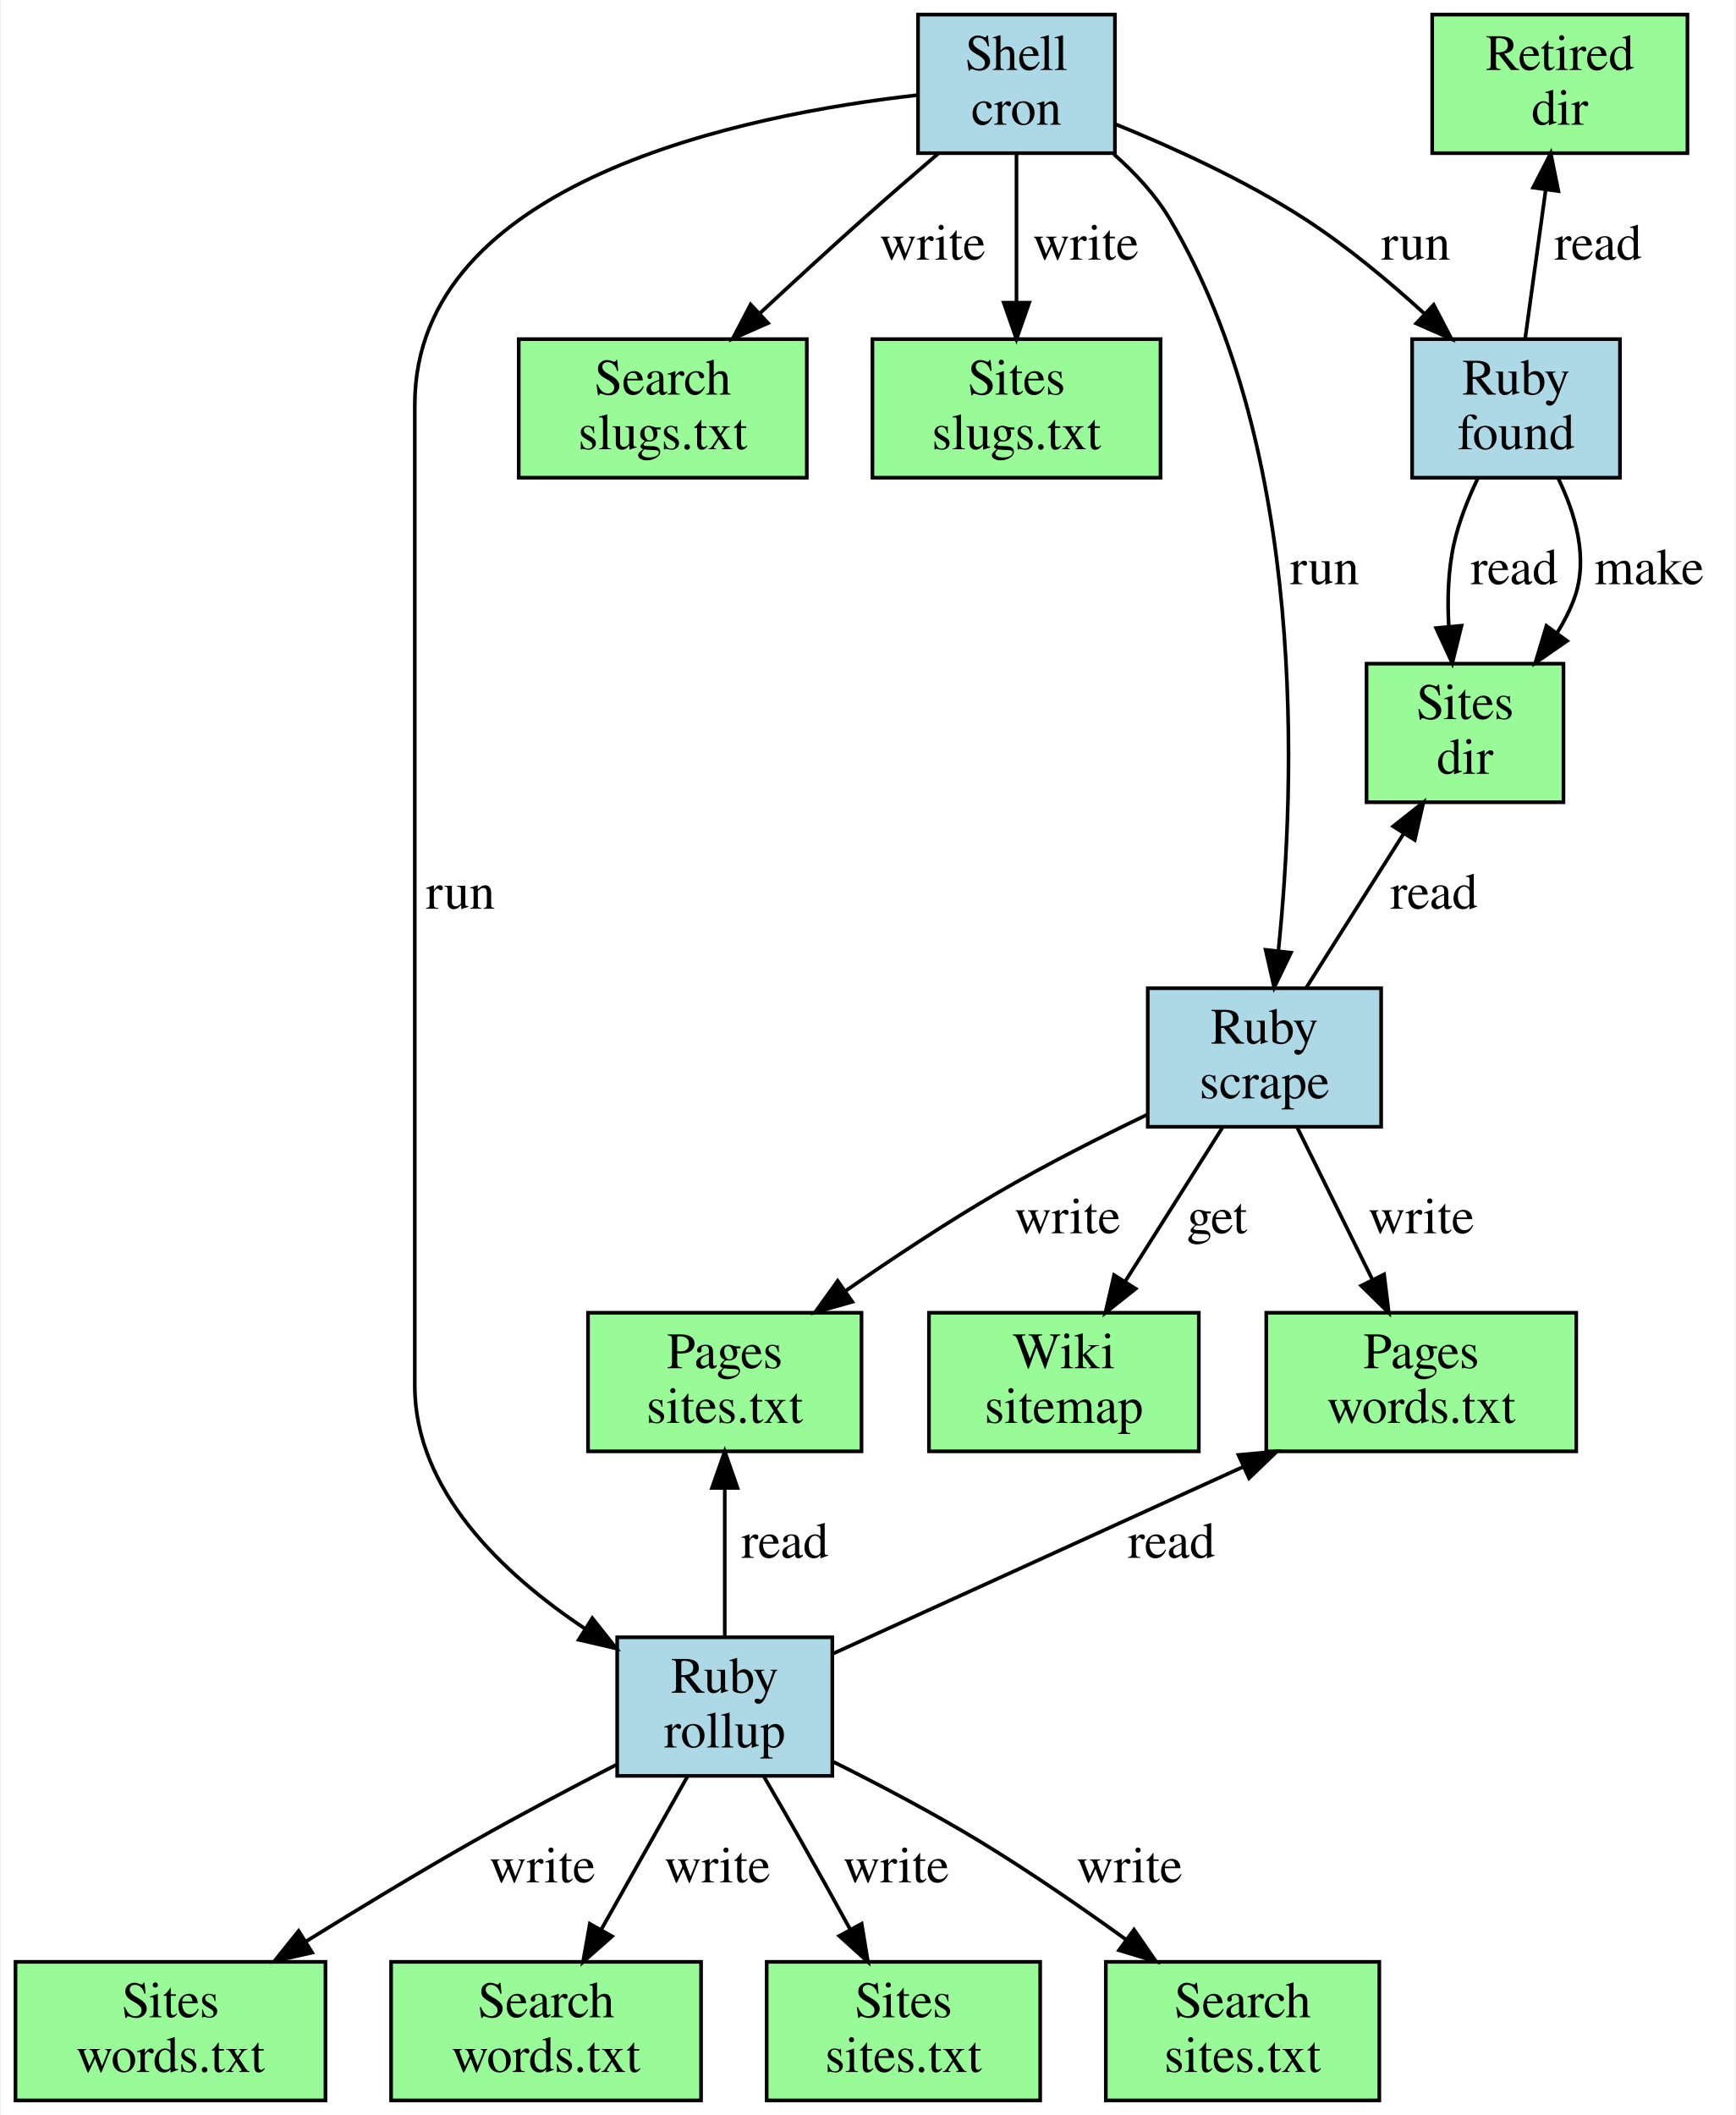
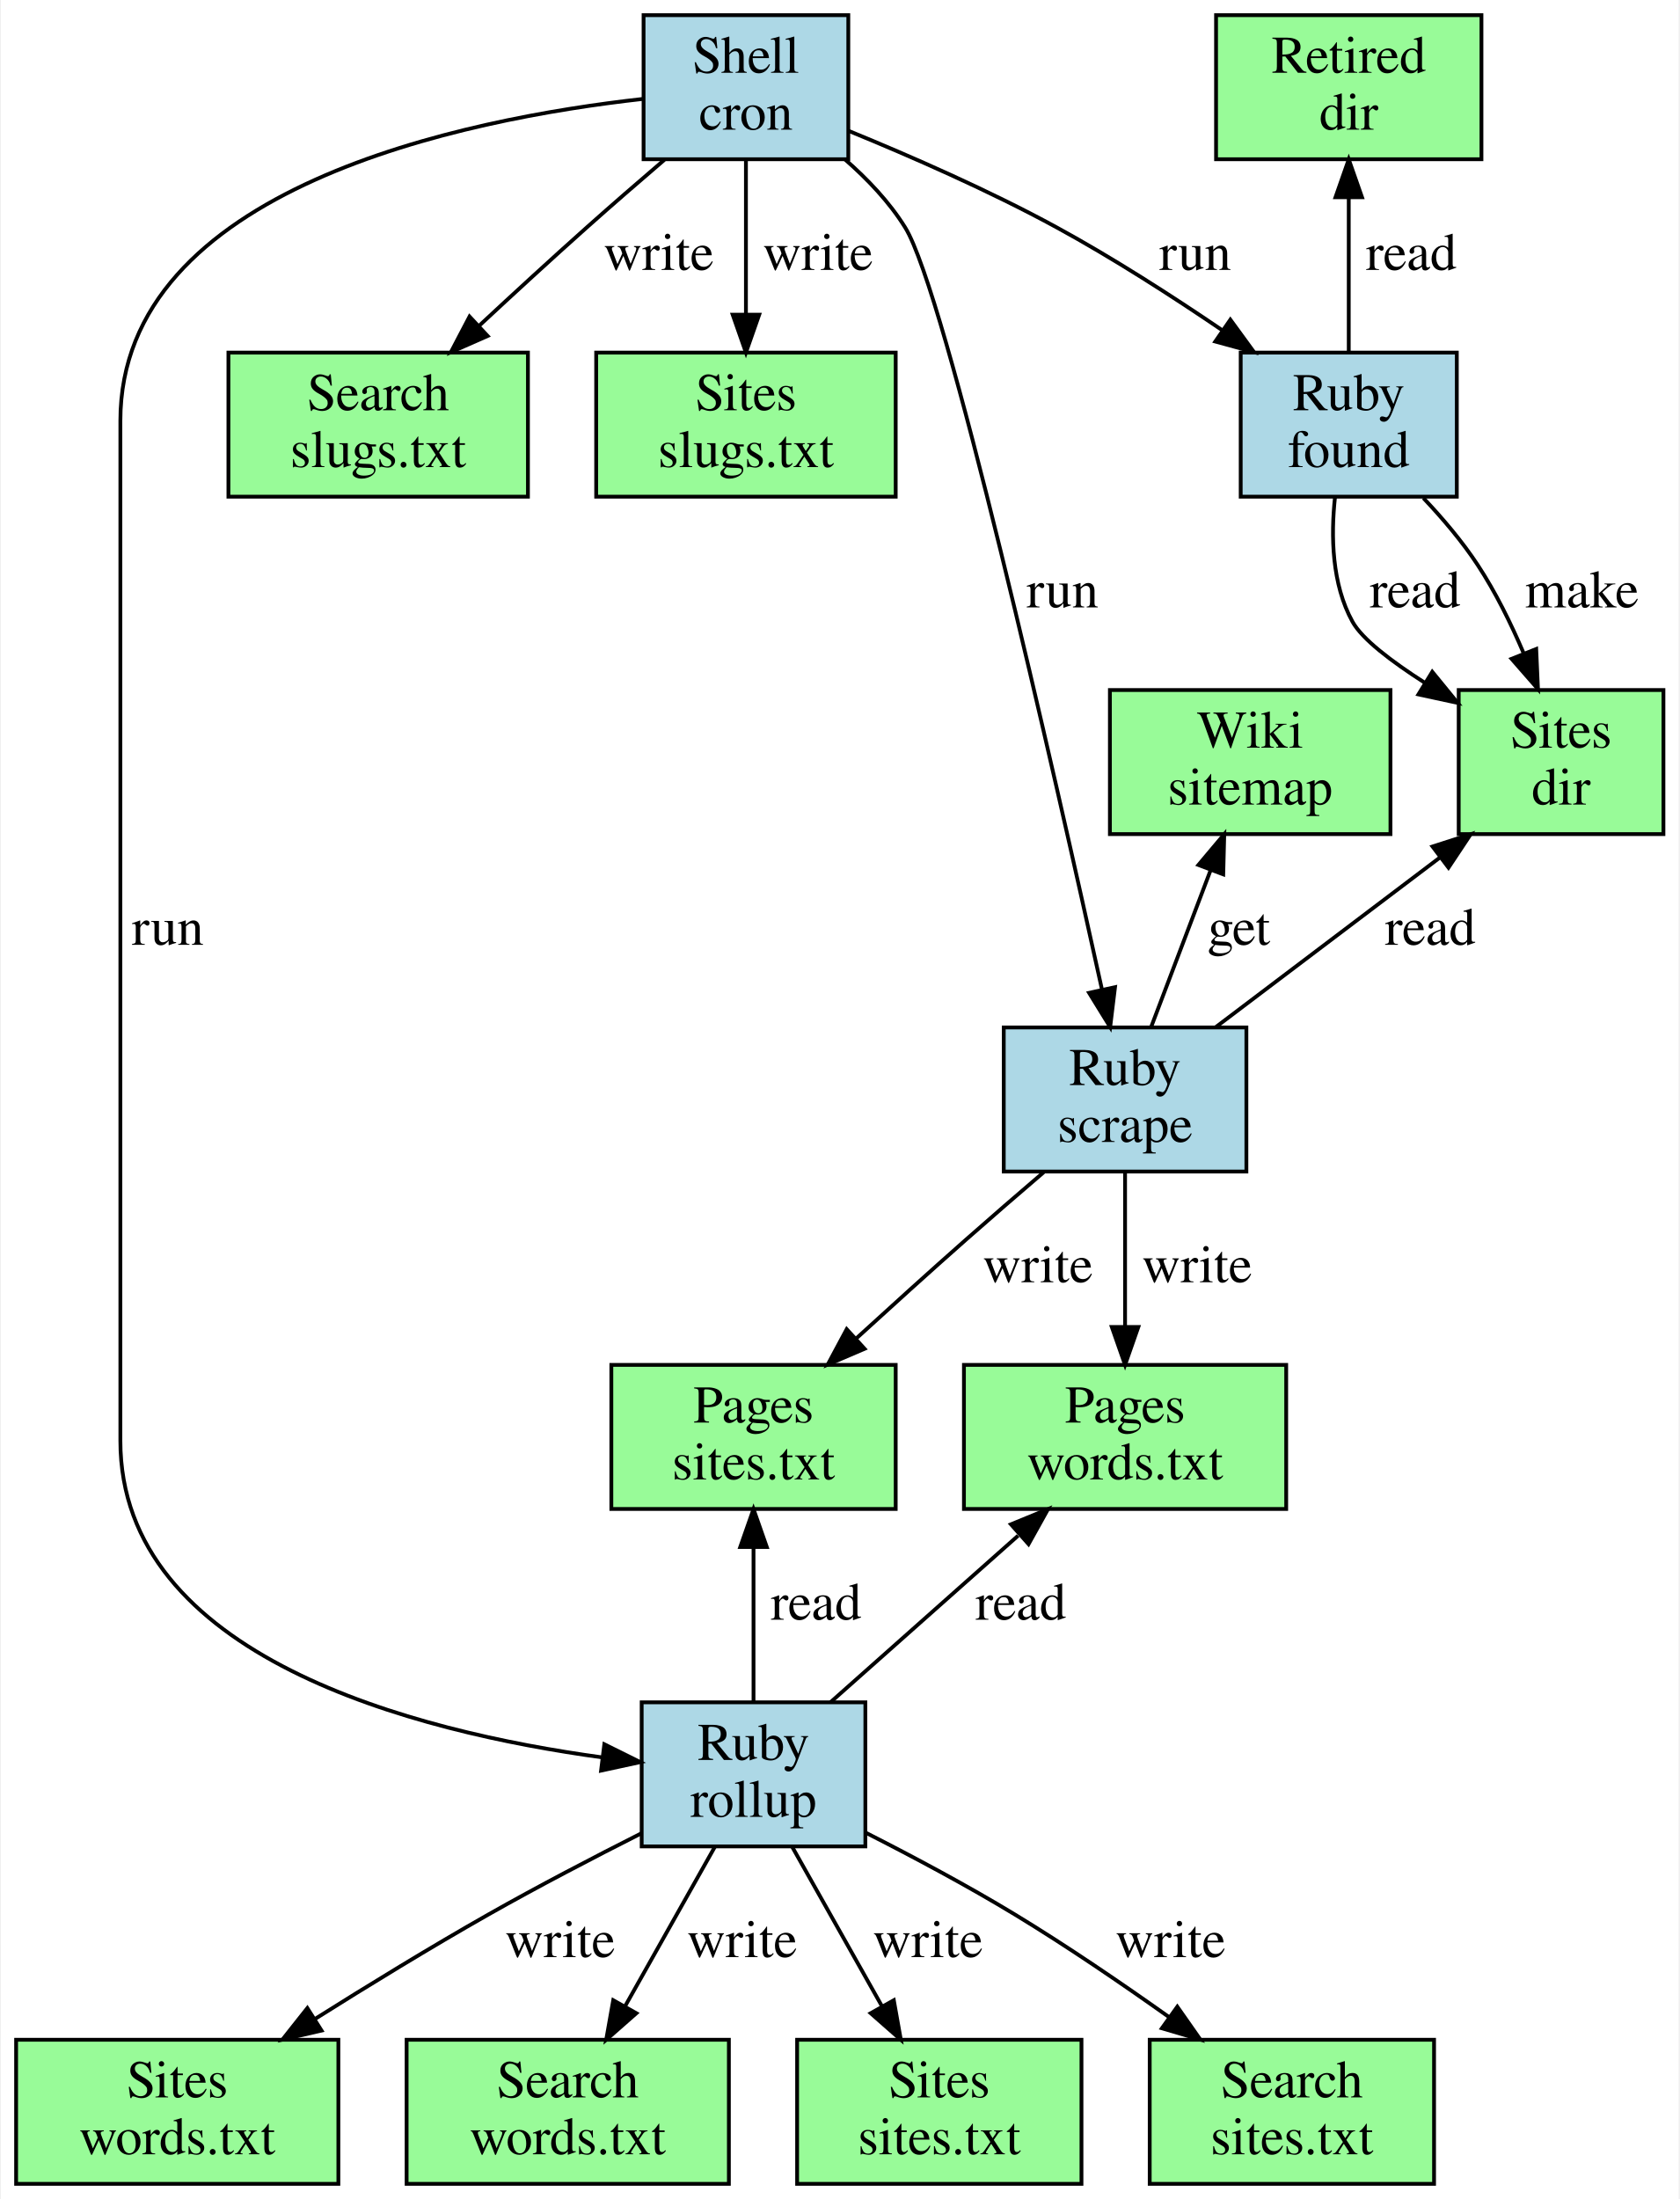
- <svg xmlns="http://www.w3.org/2000/svg" xmlns:xlink="http://www.w3.org/1999/xlink" width="476pt" height="580pt" viewBox="0.00 0.00 475.50 580.00">
+ <svg xmlns="http://www.w3.org/2000/svg" xmlns:xlink="http://www.w3.org/1999/xlink" width="443pt" height="580pt" viewBox="0.00 0.00 442.50 580.00">
  <g id="graph0" class="graph" transform="scale(1 1) rotate(0) translate(4 576)">
-     <polygon fill="white" stroke="transparent" points="-4,4 -4,-576 471.5,-576 471.5,4 -4,4" />
+     <polygon fill="white" stroke="transparent" points="-4,4 -4,-576 438.5,-576 438.5,4 -4,4" />
    <g id="node1" class="node">
-       <polygon fill="lightblue" stroke="black" points="301.5,-572 247.5,-572 247.5,-534 301.5,-534 301.5,-572" />
-       <text text-anchor="middle" x="274.5" y="-556.8" font-family="Times,serif" font-size="14.00">Shell</text>
-       <text text-anchor="middle" x="274.5" y="-541.8" font-family="Times,serif" font-size="14.00">cron</text>
+       <polygon fill="lightblue" stroke="black" points="219.5,-572 165.5,-572 165.5,-534 219.5,-534 219.5,-572" />
+       <text text-anchor="middle" x="192.5" y="-556.8" font-family="Times,serif" font-size="14.00">Shell</text>
+       <text text-anchor="middle" x="192.5" y="-541.8" font-family="Times,serif" font-size="14.00">cron</text>
    </g>
    <g id="node2" class="node">
-       <polygon fill="lightblue" stroke="black" points="374.5,-305 310.5,-305 310.5,-267 374.5,-267 374.5,-305" />
-       <text text-anchor="middle" x="342.5" y="-289.8" font-family="Times,serif" font-size="14.00">Ruby</text>
-       <text text-anchor="middle" x="342.5" y="-274.8" font-family="Times,serif" font-size="14.00">scrape</text>
+       <polygon fill="lightblue" stroke="black" points="324.5,-305 260.5,-305 260.5,-267 324.5,-267 324.5,-305" />
+       <text text-anchor="middle" x="292.5" y="-289.8" font-family="Times,serif" font-size="14.00">Ruby</text>
+       <text text-anchor="middle" x="292.5" y="-274.8" font-family="Times,serif" font-size="14.00">scrape</text>
    </g>
    <g id="edge1" class="edge">
      <g id="a_edge1">
        <a xlink:href="https://github.com/WardCunningham/search/blob/master/cron.sh#L7" xlink:title="run">
-           <path fill="none" stroke="black" d="M301.2,-533.72C307.01,-528.6 312.58,-522.61 316.5,-516 354.31,-452.29 351.03,-360.94 346.32,-315.27" />
-           <polygon fill="black" stroke="black" points="349.78,-314.74 345.17,-305.2 342.82,-315.53 349.78,-314.74" />
+           <path fill="none" stroke="black" d="M218.58,-533.99C224.55,-528.79 230.35,-522.69 234.5,-516 245.16,-498.81 273.82,-372.19 286.42,-314.95" />
+           <polygon fill="black" stroke="black" points="289.85,-315.63 288.57,-305.11 283.01,-314.13 289.85,-315.63" />
        </a>
      </g>
      <g id="a_edge1-label">
        <a xlink:href="https://github.com/WardCunningham/search/blob/master/cron.sh#L7" xlink:title="run">
-           <text text-anchor="middle" x="359" y="-415.8" font-family="Times,serif" font-size="14.00">run</text>
+           <text text-anchor="middle" x="276" y="-415.8" font-family="Times,serif" font-size="14.00">run</text>
        </a>
      </g>
    </g>
    <g id="node3" class="node">
      <polygon fill="lightblue" stroke="black" points="224,-127 165,-127 165,-89 224,-89 224,-127" />
      <text text-anchor="middle" x="194.5" y="-111.8" font-family="Times,serif" font-size="14.00">Ruby</text>
      <text text-anchor="middle" x="194.5" y="-96.8" font-family="Times,serif" font-size="14.00">rollup</text>
    </g>
    <g id="edge2" class="edge">
      <g id="a_edge2">
        <a xlink:href="https://github.com/WardCunningham/search/blob/master/cron.sh#L18" xlink:title="run">
-           <path fill="none" stroke="black" d="M247.25,-549.9C200.39,-544.65 109.5,-526.53 109.5,-465 109.5,-465 109.5,-465 109.5,-196 109.5,-167.16 133.69,-144.34 156.25,-129.31" />
-           <polygon fill="black" stroke="black" points="158.18,-132.24 164.77,-123.94 154.45,-126.32 158.18,-132.24" />
+           <path fill="none" stroke="black" d="M165.25,-549.9C118.39,-544.65 27.5,-526.53 27.5,-465 27.5,-465 27.5,-465 27.5,-196 27.5,-138.93 105.17,-119.24 154.57,-112.48" />
+           <polygon fill="black" stroke="black" points="155.15,-115.94 164.64,-111.23 154.29,-108.99 155.15,-115.94" />
        </a>
      </g>
      <g id="a_edge2-label">
        <a xlink:href="https://github.com/WardCunningham/search/blob/master/cron.sh#L18" xlink:title="run">
-           <text text-anchor="middle" x="122" y="-326.8" font-family="Times,serif" font-size="14.00">run</text>
+           <text text-anchor="middle" x="40" y="-326.8" font-family="Times,serif" font-size="14.00">run</text>
        </a>
      </g>
    </g>
    <g id="node4" class="node">
-       <polygon fill="palegreen" stroke="black" points="217,-483 138,-483 138,-445 217,-445 217,-483" />
-       <text text-anchor="middle" x="177.5" y="-467.8" font-family="Times,serif" font-size="14.00">Search</text>
-       <text text-anchor="middle" x="177.5" y="-452.8" font-family="Times,serif" font-size="14.00">slugs.txt</text>
+       <polygon fill="palegreen" stroke="black" points="135,-483 56,-483 56,-445 135,-445 135,-483" />
+       <text text-anchor="middle" x="95.5" y="-467.8" font-family="Times,serif" font-size="14.00">Search</text>
+       <text text-anchor="middle" x="95.5" y="-452.8" font-family="Times,serif" font-size="14.00">slugs.txt</text>
    </g>
    <g id="edge3" class="edge">
      <g id="a_edge3">
        <a xlink:href="https://github.com/WardCunningham/search/blob/master/cron.sh#L21" xlink:title="write">
-           <path fill="none" stroke="black" d="M252.99,-533.85C246.37,-528.18 239.09,-521.88 232.5,-516 223.18,-507.69 213.12,-498.45 204.19,-490.14" />
-           <polygon fill="black" stroke="black" points="206.37,-487.39 196.68,-483.12 201.6,-492.51 206.37,-487.39" />
+           <path fill="none" stroke="black" d="M170.99,-533.85C164.37,-528.18 157.09,-521.88 150.5,-516 141.18,-507.69 131.12,-498.45 122.19,-490.14" />
+           <polygon fill="black" stroke="black" points="124.37,-487.39 114.68,-483.12 119.6,-492.51 124.37,-487.39" />
        </a>
      </g>
      <g id="a_edge3-label">
        <a xlink:href="https://github.com/WardCunningham/search/blob/master/cron.sh#L21" xlink:title="write">
-           <text text-anchor="middle" x="251.5" y="-504.8" font-family="Times,serif" font-size="14.00">write</text>
+           <text text-anchor="middle" x="169.5" y="-504.8" font-family="Times,serif" font-size="14.00">write</text>
        </a>
      </g>
    </g>
    <g id="node5" class="node">
-       <polygon fill="palegreen" stroke="black" points="314,-483 235,-483 235,-445 314,-445 314,-483" />
-       <text text-anchor="middle" x="274.5" y="-467.8" font-family="Times,serif" font-size="14.00">Sites</text>
-       <text text-anchor="middle" x="274.5" y="-452.8" font-family="Times,serif" font-size="14.00">slugs.txt</text>
+       <polygon fill="palegreen" stroke="black" points="232,-483 153,-483 153,-445 232,-445 232,-483" />
+       <text text-anchor="middle" x="192.5" y="-467.8" font-family="Times,serif" font-size="14.00">Sites</text>
+       <text text-anchor="middle" x="192.5" y="-452.8" font-family="Times,serif" font-size="14.00">slugs.txt</text>
    </g>
    <g id="edge4" class="edge">
      <g id="a_edge4">
        <a xlink:href="https://github.com/WardCunningham/search/blob/master/cron.sh#L21" xlink:title="write">
-           <path fill="none" stroke="black" d="M274.5,-533.97C274.5,-522.19 274.5,-506.56 274.5,-493.16" />
-           <polygon fill="black" stroke="black" points="278,-493 274.5,-483 271,-493 278,-493" />
+           <path fill="none" stroke="black" d="M192.5,-533.97C192.5,-522.19 192.5,-506.56 192.5,-493.16" />
+           <polygon fill="black" stroke="black" points="196,-493 192.5,-483 189,-493 196,-493" />
        </a>
      </g>
      <g id="a_edge4-label">
        <a xlink:href="https://github.com/WardCunningham/search/blob/master/cron.sh#L21" xlink:title="write">
-           <text text-anchor="middle" x="293.5" y="-504.8" font-family="Times,serif" font-size="14.00">write</text>
+           <text text-anchor="middle" x="211.5" y="-504.8" font-family="Times,serif" font-size="14.00">write</text>
        </a>
      </g>
    </g>
    <g id="node6" class="node">
-       <polygon fill="lightblue" stroke="black" points="440,-483 383,-483 383,-445 440,-445 440,-483" />
-       <text text-anchor="middle" x="411.5" y="-467.8" font-family="Times,serif" font-size="14.00">Ruby</text>
-       <text text-anchor="middle" x="411.5" y="-452.8" font-family="Times,serif" font-size="14.00">found</text>
+       <polygon fill="lightblue" stroke="black" points="380,-483 323,-483 323,-445 380,-445 380,-483" />
+       <text text-anchor="middle" x="351.5" y="-467.8" font-family="Times,serif" font-size="14.00">Ruby</text>
+       <text text-anchor="middle" x="351.5" y="-452.8" font-family="Times,serif" font-size="14.00">found</text>
    </g>
    <g id="edge5" class="edge">
      <g id="a_edge5">
        <a xlink:href="https://github.com/WardCunningham/search/blob/master/cron.sh#L39" xlink:title="run">
-           <path fill="none" stroke="black" d="M301.85,-541.86C317.55,-535.48 337.3,-526.48 353.5,-516 365.05,-508.53 376.65,-498.85 386.42,-489.94" />
-           <polygon fill="black" stroke="black" points="388.91,-492.41 393.81,-483.02 384.12,-487.3 388.91,-492.41" />
+           <path fill="none" stroke="black" d="M219.64,-541.46C235.89,-534.81 256.76,-525.68 274.5,-516 289.28,-507.94 304.89,-497.91 318.16,-488.88" />
+           <polygon fill="black" stroke="black" points="320.27,-491.69 326.51,-483.13 316.29,-485.92 320.27,-491.69" />
        </a>
      </g>
      <g id="a_edge5-label">
        <a xlink:href="https://github.com/WardCunningham/search/blob/master/cron.sh#L39" xlink:title="run">
-           <text text-anchor="middle" x="384" y="-504.8" font-family="Times,serif" font-size="14.00">run</text>
+           <text text-anchor="middle" x="311" y="-504.8" font-family="Times,serif" font-size="14.00">run</text>
        </a>
      </g>
    </g>
    <g id="node9" class="node">
-       <polygon fill="palegreen" stroke="black" points="428,-216 343,-216 343,-178 428,-178 428,-216" />
-       <text text-anchor="middle" x="385.5" y="-200.8" font-family="Times,serif" font-size="14.00">Pages</text>
-       <text text-anchor="middle" x="385.5" y="-185.8" font-family="Times,serif" font-size="14.00">words.txt</text>
+       <polygon fill="palegreen" stroke="black" points="335,-216 250,-216 250,-178 335,-178 335,-216" />
+       <text text-anchor="middle" x="292.5" y="-200.8" font-family="Times,serif" font-size="14.00">Pages</text>
+       <text text-anchor="middle" x="292.5" y="-185.8" font-family="Times,serif" font-size="14.00">words.txt</text>
    </g>
    <g id="edge17" class="edge">
      <g id="a_edge17">
        <a xlink:href="https://github.com/WardCunningham/search/blob/master/scrape.rb#L38" xlink:title="write">
-           <path fill="none" stroke="black" d="M351.41,-266.97C357.41,-254.84 365.42,-238.63 372.17,-224.97" />
-           <polygon fill="black" stroke="black" points="375.31,-226.52 376.6,-216 369.03,-223.42 375.31,-226.52" />
+           <path fill="none" stroke="black" d="M292.5,-266.97C292.5,-255.19 292.5,-239.56 292.5,-226.16" />
+           <polygon fill="black" stroke="black" points="296,-226 292.5,-216 289,-226 296,-226" />
        </a>
      </g>
      <g id="a_edge17-label">
        <a xlink:href="https://github.com/WardCunningham/search/blob/master/scrape.rb#L38" xlink:title="write">
-           <text text-anchor="middle" x="385.5" y="-237.8" font-family="Times,serif" font-size="14.00">write</text>
+           <text text-anchor="middle" x="311.5" y="-237.8" font-family="Times,serif" font-size="14.00">write</text>
        </a>
      </g>
    </g>
    <g id="node10" class="node">
      <polygon fill="palegreen" stroke="black" points="232,-216 157,-216 157,-178 232,-178 232,-216" />
      <text text-anchor="middle" x="194.5" y="-200.8" font-family="Times,serif" font-size="14.00">Pages</text>
      <text text-anchor="middle" x="194.5" y="-185.8" font-family="Times,serif" font-size="14.00">sites.txt</text>
    </g>
    <g id="edge18" class="edge">
      <g id="a_edge18">
        <a xlink:href="https://github.com/WardCunningham/search/blob/master/scrape.rb#L38" xlink:title="write">
-           <path fill="none" stroke="black" d="M310.37,-270.35C297.46,-264.15 282.56,-256.61 269.5,-249 255.46,-240.82 240.56,-230.95 227.76,-222.08" />
-           <polygon fill="black" stroke="black" points="229.48,-219 219.28,-216.13 225.46,-224.74 229.48,-219" />
+           <path fill="none" stroke="black" d="M271.03,-266.81C264.41,-261.15 257.12,-254.85 250.5,-249 240.95,-240.57 230.61,-231.21 221.45,-222.84" />
+           <polygon fill="black" stroke="black" points="223.8,-220.25 214.07,-216.08 219.08,-225.42 223.8,-220.25" />
        </a>
      </g>
      <g id="a_edge18-label">
        <a xlink:href="https://github.com/WardCunningham/search/blob/master/scrape.rb#L38" xlink:title="write">
-           <text text-anchor="middle" x="288.5" y="-237.8" font-family="Times,serif" font-size="14.00">write</text>
-         </a>
-       </g>
-     </g>
-     <g id="node15" class="node">
-       <polygon fill="palegreen" stroke="black" points="324.5,-216 250.5,-216 250.5,-178 324.5,-178 324.5,-216" />
-       <text text-anchor="middle" x="287.5" y="-200.8" font-family="Times,serif" font-size="14.00">Wiki</text>
-       <text text-anchor="middle" x="287.5" y="-185.8" font-family="Times,serif" font-size="14.00">sitemap</text>
-     </g>
-     <g id="edge16" class="edge">
-       <g id="a_edge16">
-         <a xlink:href="https://github.com/WardCunningham/search/blob/master/scrape.rb#L13" xlink:title="get">
-           <path fill="none" stroke="black" d="M331.1,-266.97C323.36,-254.73 312.99,-238.32 304.3,-224.58" />
-           <polygon fill="black" stroke="black" points="307.18,-222.59 298.88,-216 301.27,-226.33 307.18,-222.59" />
-         </a>
-       </g>
-       <g id="a_edge16-label">
-         <a xlink:href="https://github.com/WardCunningham/search/blob/master/scrape.rb#L13" xlink:title="get">
-           <text text-anchor="middle" x="329.5" y="-237.8" font-family="Times,serif" font-size="14.00">get</text>
+           <text text-anchor="middle" x="269.5" y="-237.8" font-family="Times,serif" font-size="14.00">write</text>
        </a>
      </g>
    </g>
    <g id="node11" class="node">
      <polygon fill="palegreen" stroke="black" points="85,-38 0,-38 0,0 85,0 85,-38" />
      <text text-anchor="middle" x="42.5" y="-22.8" font-family="Times,serif" font-size="14.00">Sites</text>
      <text text-anchor="middle" x="42.5" y="-7.8" font-family="Times,serif" font-size="14.00">words.txt</text>
    </g>
    <g id="edge11" class="edge">
      <g id="a_edge11">
        <a xlink:href="https://github.com/WardCunningham/search/blob/master/rollup.rb#L5" xlink:title="write">
-           <path fill="none" stroke="black" d="M164.71,-92.03C152.46,-85.73 138.19,-78.2 125.5,-71 110.27,-62.36 93.79,-52.37 79.55,-43.53" />
-           <polygon fill="black" stroke="black" points="81.35,-40.53 71.01,-38.2 77.64,-46.47 81.35,-40.53" />
+           <path fill="none" stroke="black" d="M164.93,-92.46C152.34,-86.1 137.58,-78.41 124.5,-71 109.28,-62.37 92.85,-52.31 78.71,-43.41" />
+           <polygon fill="black" stroke="black" points="80.56,-40.43 70.24,-38.04 76.82,-46.35 80.56,-40.43" />
        </a>
      </g>
      <g id="a_edge11-label">
        <a xlink:href="https://github.com/WardCunningham/search/blob/master/rollup.rb#L5" xlink:title="write">
-           <text text-anchor="middle" x="144.5" y="-59.8" font-family="Times,serif" font-size="14.00">write</text>
+           <text text-anchor="middle" x="143.5" y="-59.8" font-family="Times,serif" font-size="14.00">write</text>
        </a>
      </g>
    </g>
    <g id="node12" class="node">
      <polygon fill="palegreen" stroke="black" points="188,-38 103,-38 103,0 188,0 188,-38" />
      <text text-anchor="middle" x="145.5" y="-22.8" font-family="Times,serif" font-size="14.00">Search</text>
      <text text-anchor="middle" x="145.5" y="-7.8" font-family="Times,serif" font-size="14.00">words.txt</text>
    </g>
    <g id="edge12" class="edge">
      <g id="a_edge12">
        <a xlink:href="https://github.com/WardCunningham/search/blob/master/rollup.rb#L5" xlink:title="write">
          <path fill="none" stroke="black" d="M184.35,-88.97C177.51,-76.84 168.38,-60.63 160.69,-46.97" />
          <polygon fill="black" stroke="black" points="163.6,-45 155.64,-38 157.5,-48.43 163.6,-45" />
        </a>
      </g>
      <g id="a_edge12-label">
        <a xlink:href="https://github.com/WardCunningham/search/blob/master/rollup.rb#L5" xlink:title="write">
-           <text text-anchor="middle" x="192.5" y="-59.8" font-family="Times,serif" font-size="14.00">write</text>
+           <text text-anchor="middle" x="191.5" y="-59.8" font-family="Times,serif" font-size="14.00">write</text>
        </a>
      </g>
    </g>
    <g id="node13" class="node">
      <polygon fill="palegreen" stroke="black" points="281,-38 206,-38 206,0 281,0 281,-38" />
      <text text-anchor="middle" x="243.5" y="-22.8" font-family="Times,serif" font-size="14.00">Sites</text>
      <text text-anchor="middle" x="243.5" y="-7.8" font-family="Times,serif" font-size="14.00">sites.txt</text>
    </g>
    <g id="edge13" class="edge">
      <g id="a_edge13">
        <a xlink:href="https://github.com/WardCunningham/search/blob/master/rollup.rb#L6" xlink:title="write">
-           <path fill="none" stroke="black" d="M205.28,-88.74C208.59,-83.07 212.22,-76.79 215.5,-71 219.89,-63.25 224.57,-54.79 228.83,-47.03" />
-           <polygon fill="black" stroke="black" points="232.04,-48.45 233.77,-38 225.9,-45.1 232.04,-48.45" />
+           <path fill="none" stroke="black" d="M204.65,-88.97C211.49,-76.84 220.62,-60.63 228.31,-46.97" />
+           <polygon fill="black" stroke="black" points="231.5,-48.43 233.36,-38 225.4,-45 231.5,-48.43" />
        </a>
      </g>
      <g id="a_edge13-label">
        <a xlink:href="https://github.com/WardCunningham/search/blob/master/rollup.rb#L6" xlink:title="write">
-           <text text-anchor="middle" x="241.5" y="-59.8" font-family="Times,serif" font-size="14.00">write</text>
+           <text text-anchor="middle" x="240.5" y="-59.8" font-family="Times,serif" font-size="14.00">write</text>
        </a>
      </g>
    </g>
    <g id="node14" class="node">
      <polygon fill="palegreen" stroke="black" points="374,-38 299,-38 299,0 374,0 374,-38" />
      <text text-anchor="middle" x="336.5" y="-22.8" font-family="Times,serif" font-size="14.00">Search</text>
      <text text-anchor="middle" x="336.5" y="-7.8" font-family="Times,serif" font-size="14.00">sites.txt</text>
    </g>
    <g id="edge14" class="edge">
      <g id="a_edge14">
        <a xlink:href="https://github.com/WardCunningham/search/blob/master/rollup.rb#L6" xlink:title="write">
-           <path fill="none" stroke="black" d="M224.3,-92.84C236.92,-86.55 251.65,-78.8 264.5,-71 278.01,-62.8 292.33,-52.92 304.61,-44.05" />
-           <polygon fill="black" stroke="black" points="306.73,-46.83 312.75,-38.11 302.61,-41.18 306.73,-46.83" />
+           <path fill="none" stroke="black" d="M224.17,-92.58C236.53,-86.3 250.91,-78.64 263.5,-71 277.14,-62.72 291.64,-52.83 304.1,-43.98" />
+           <polygon fill="black" stroke="black" points="306.28,-46.72 312.36,-38.04 302.2,-41.03 306.28,-46.72" />
        </a>
      </g>
      <g id="a_edge14-label">
        <a xlink:href="https://github.com/WardCunningham/search/blob/master/rollup.rb#L6" xlink:title="write">
-           <text text-anchor="middle" x="305.5" y="-59.8" font-family="Times,serif" font-size="14.00">write</text>
+           <text text-anchor="middle" x="304.5" y="-59.8" font-family="Times,serif" font-size="14.00">write</text>
        </a>
      </g>
    </g>
    <g id="node7" class="node">
-       <polygon fill="palegreen" stroke="black" points="424.5,-394 370.5,-394 370.5,-356 424.5,-356 424.5,-394" />
-       <text text-anchor="middle" x="397.5" y="-378.8" font-family="Times,serif" font-size="14.00">Sites</text>
-       <text text-anchor="middle" x="397.5" y="-363.8" font-family="Times,serif" font-size="14.00">dir</text>
+       <polygon fill="palegreen" stroke="black" points="434.5,-394 380.5,-394 380.5,-356 434.5,-356 434.5,-394" />
+       <text text-anchor="middle" x="407.5" y="-378.8" font-family="Times,serif" font-size="14.00">Sites</text>
+       <text text-anchor="middle" x="407.5" y="-363.8" font-family="Times,serif" font-size="14.00">dir</text>
    </g>
    <g id="edge8" class="edge">
      <g id="a_edge8">
        <a xlink:href="https://github.com/WardCunningham/search/blob/master/found.rb#L16" xlink:title="make">
-           <path fill="none" stroke="black" d="M423,-444.93C427.79,-435.12 431.42,-422.82 427.5,-412 426.3,-408.69 424.65,-405.46 422.73,-402.4" />
-           <polygon fill="black" stroke="black" points="425.49,-400.24 416.78,-394.21 419.83,-404.36 425.49,-400.24" />
+           <path fill="none" stroke="black" d="M371.19,-444.63C376.27,-439.27 381.44,-433.18 385.5,-427 390.2,-419.86 394.28,-411.56 397.61,-403.75" />
+           <polygon fill="black" stroke="black" points="400.94,-404.83 401.41,-394.25 394.44,-402.23 400.94,-404.83" />
        </a>
      </g>
      <g id="a_edge8-label">
        <a xlink:href="https://github.com/WardCunningham/search/blob/master/found.rb#L16" xlink:title="make">
-           <text text-anchor="middle" x="448" y="-415.8" font-family="Times,serif" font-size="14.00">make</text>
+           <text text-anchor="middle" x="413" y="-415.8" font-family="Times,serif" font-size="14.00">make</text>
        </a>
      </g>
    </g>
    <g id="edge15" class="edge">
      <g id="a_edge15">
        <a xlink:href="https://github.com/WardCunningham/search/blob/master/scrape.rb#L12" xlink:title="read">
-           <path fill="none" stroke="black" d="M380.68,-347.4C371.99,-333.65 361.62,-317.25 353.88,-305" />
-           <polygon fill="black" stroke="black" points="377.8,-349.39 386.1,-355.97 383.72,-345.65 377.8,-349.39" />
+           <path fill="none" stroke="black" d="M375.67,-349.92C356.88,-335.7 333.48,-318 316.3,-305" />
+           <polygon fill="black" stroke="black" points="373.59,-352.73 383.67,-355.97 377.81,-347.15 373.59,-352.73" />
        </a>
      </g>
      <g id="a_edge15-label">
        <a xlink:href="https://github.com/WardCunningham/search/blob/master/scrape.rb#L12" xlink:title="read">
-           <text text-anchor="middle" x="389" y="-326.8" font-family="Times,serif" font-size="14.00">read</text>
+           <text text-anchor="middle" x="373" y="-326.8" font-family="Times,serif" font-size="14.00">read</text>
        </a>
      </g>
    </g>
    <g id="edge6" class="edge">
      <g id="a_edge6">
        <a xlink:href="https://github.com/WardCunningham/search/blob/master/found.rb#L6" xlink:title="read">
-           <path fill="none" stroke="black" d="M393.05,-404.21C392.63,-411.69 392.86,-419.71 394.5,-427 395.86,-433.07 398.37,-439.32 401.04,-444.88" />
-           <polygon fill="black" stroke="black" points="396.55,-404.42 394.01,-394.14 389.58,-403.76 396.55,-404.42" />
+           <path fill="none" stroke="black" d="M371.52,-395.94C362.68,-401.6 355.01,-407.46 352.5,-412 347.01,-421.92 346.76,-434.67 347.88,-444.94" />
+           <polygon fill="black" stroke="black" points="373.53,-398.81 380.23,-390.61 369.87,-392.84 373.53,-398.81" />
        </a>
      </g>
      <g id="a_edge6-label">
        <a xlink:href="https://github.com/WardCunningham/search/blob/master/found.rb#L6" xlink:title="read">
-           <text text-anchor="middle" x="411" y="-415.8" font-family="Times,serif" font-size="14.00">read</text>
+           <text text-anchor="middle" x="369" y="-415.8" font-family="Times,serif" font-size="14.00">read</text>
        </a>
      </g>
    </g>
    <g id="node8" class="node">
-       <polygon fill="palegreen" stroke="black" points="458.5,-572 388.5,-572 388.5,-534 458.5,-534 458.5,-572" />
-       <text text-anchor="middle" x="423.5" y="-556.8" font-family="Times,serif" font-size="14.00">Retired</text>
-       <text text-anchor="middle" x="423.5" y="-541.8" font-family="Times,serif" font-size="14.00">dir</text>
+       <polygon fill="palegreen" stroke="black" points="386.5,-572 316.5,-572 316.5,-534 386.5,-534 386.5,-572" />
+       <text text-anchor="middle" x="351.5" y="-556.8" font-family="Times,serif" font-size="14.00">Retired</text>
+       <text text-anchor="middle" x="351.5" y="-541.8" font-family="Times,serif" font-size="14.00">dir</text>
    </g>
    <g id="edge7" class="edge">
      <g id="a_edge7">
        <a xlink:href="https://github.com/WardCunningham/search/blob/master/found.rb#L6" xlink:title="read">
-           <path fill="none" stroke="black" d="M419.61,-523.82C417.76,-510.41 415.61,-494.78 413.98,-483" />
-           <polygon fill="black" stroke="black" points="416.18,-524.55 421.01,-533.97 423.11,-523.59 416.18,-524.55" />
+           <path fill="none" stroke="black" d="M351.5,-523.82C351.5,-510.41 351.5,-494.78 351.5,-483" />
+           <polygon fill="black" stroke="black" points="348,-523.97 351.5,-533.97 355,-523.97 348,-523.97" />
        </a>
      </g>
      <g id="a_edge7-label">
        <a xlink:href="https://github.com/WardCunningham/search/blob/master/found.rb#L6" xlink:title="read">
-           <text text-anchor="middle" x="434" y="-504.8" font-family="Times,serif" font-size="14.00">read</text>
+           <text text-anchor="middle" x="368" y="-504.8" font-family="Times,serif" font-size="14.00">read</text>
        </a>
      </g>
    </g>
    <g id="edge9" class="edge">
      <g id="a_edge9">
        <a xlink:href="https://github.com/WardCunningham/search/blob/master/rollup.rb#L3" xlink:title="read">
-           <path fill="none" stroke="black" d="M336.68,-173.76C301.1,-157.56 254.06,-136.13 224.04,-122.45" />
-           <polygon fill="black" stroke="black" points="335.37,-177.01 345.92,-177.97 338.28,-170.64 335.37,-177.01" />
+           <path fill="none" stroke="black" d="M264.29,-170.96C248.47,-156.91 229.1,-139.71 214.78,-127" />
+           <polygon fill="black" stroke="black" points="262.39,-173.95 272.19,-177.97 267.04,-168.72 262.39,-173.95" />
        </a>
      </g>
      <g id="a_edge9-label">
        <a xlink:href="https://github.com/WardCunningham/search/blob/master/rollup.rb#L3" xlink:title="read">
-           <text text-anchor="middle" x="317" y="-148.8" font-family="Times,serif" font-size="14.00">read</text>
+           <text text-anchor="middle" x="265" y="-148.8" font-family="Times,serif" font-size="14.00">read</text>
        </a>
      </g>
    </g>
    <g id="edge10" class="edge">
      <g id="a_edge10">
        <a xlink:href="https://github.com/WardCunningham/search/blob/master/rollup.rb#L4" xlink:title="read">
          <path fill="none" stroke="black" d="M194.5,-167.82C194.5,-154.41 194.5,-138.78 194.5,-127" />
          <polygon fill="black" stroke="black" points="191,-167.97 194.5,-177.97 198,-167.97 191,-167.97" />
        </a>
      </g>
      <g id="a_edge10-label">
        <a xlink:href="https://github.com/WardCunningham/search/blob/master/rollup.rb#L4" xlink:title="read">
          <text text-anchor="middle" x="211" y="-148.8" font-family="Times,serif" font-size="14.00">read</text>
        </a>
      </g>
    </g>
+     <g id="node15" class="node">
+       <polygon fill="palegreen" stroke="black" points="362.5,-394 288.5,-394 288.5,-356 362.5,-356 362.5,-394" />
+       <text text-anchor="middle" x="325.5" y="-378.8" font-family="Times,serif" font-size="14.00">Wiki</text>
+       <text text-anchor="middle" x="325.5" y="-363.8" font-family="Times,serif" font-size="14.00">sitemap</text>
+     </g>
+     <g id="edge16" class="edge">
+       <g id="a_edge16">
+         <a xlink:href="https://github.com/WardCunningham/search/blob/master/scrape.rb#L13" xlink:title="get">
+           <path fill="none" stroke="black" d="M315.11,-346.61C309.96,-333.03 303.88,-317.01 299.33,-305" />
+           <polygon fill="black" stroke="black" points="311.84,-347.86 318.66,-355.97 318.39,-345.38 311.84,-347.86" />
+         </a>
+       </g>
+       <g id="a_edge16-label">
+         <a xlink:href="https://github.com/WardCunningham/search/blob/master/scrape.rb#L13" xlink:title="get">
+           <text text-anchor="middle" x="322.5" y="-326.8" font-family="Times,serif" font-size="14.00">get</text>
+         </a>
+       </g>
+     </g>
  </g>
</svg>
